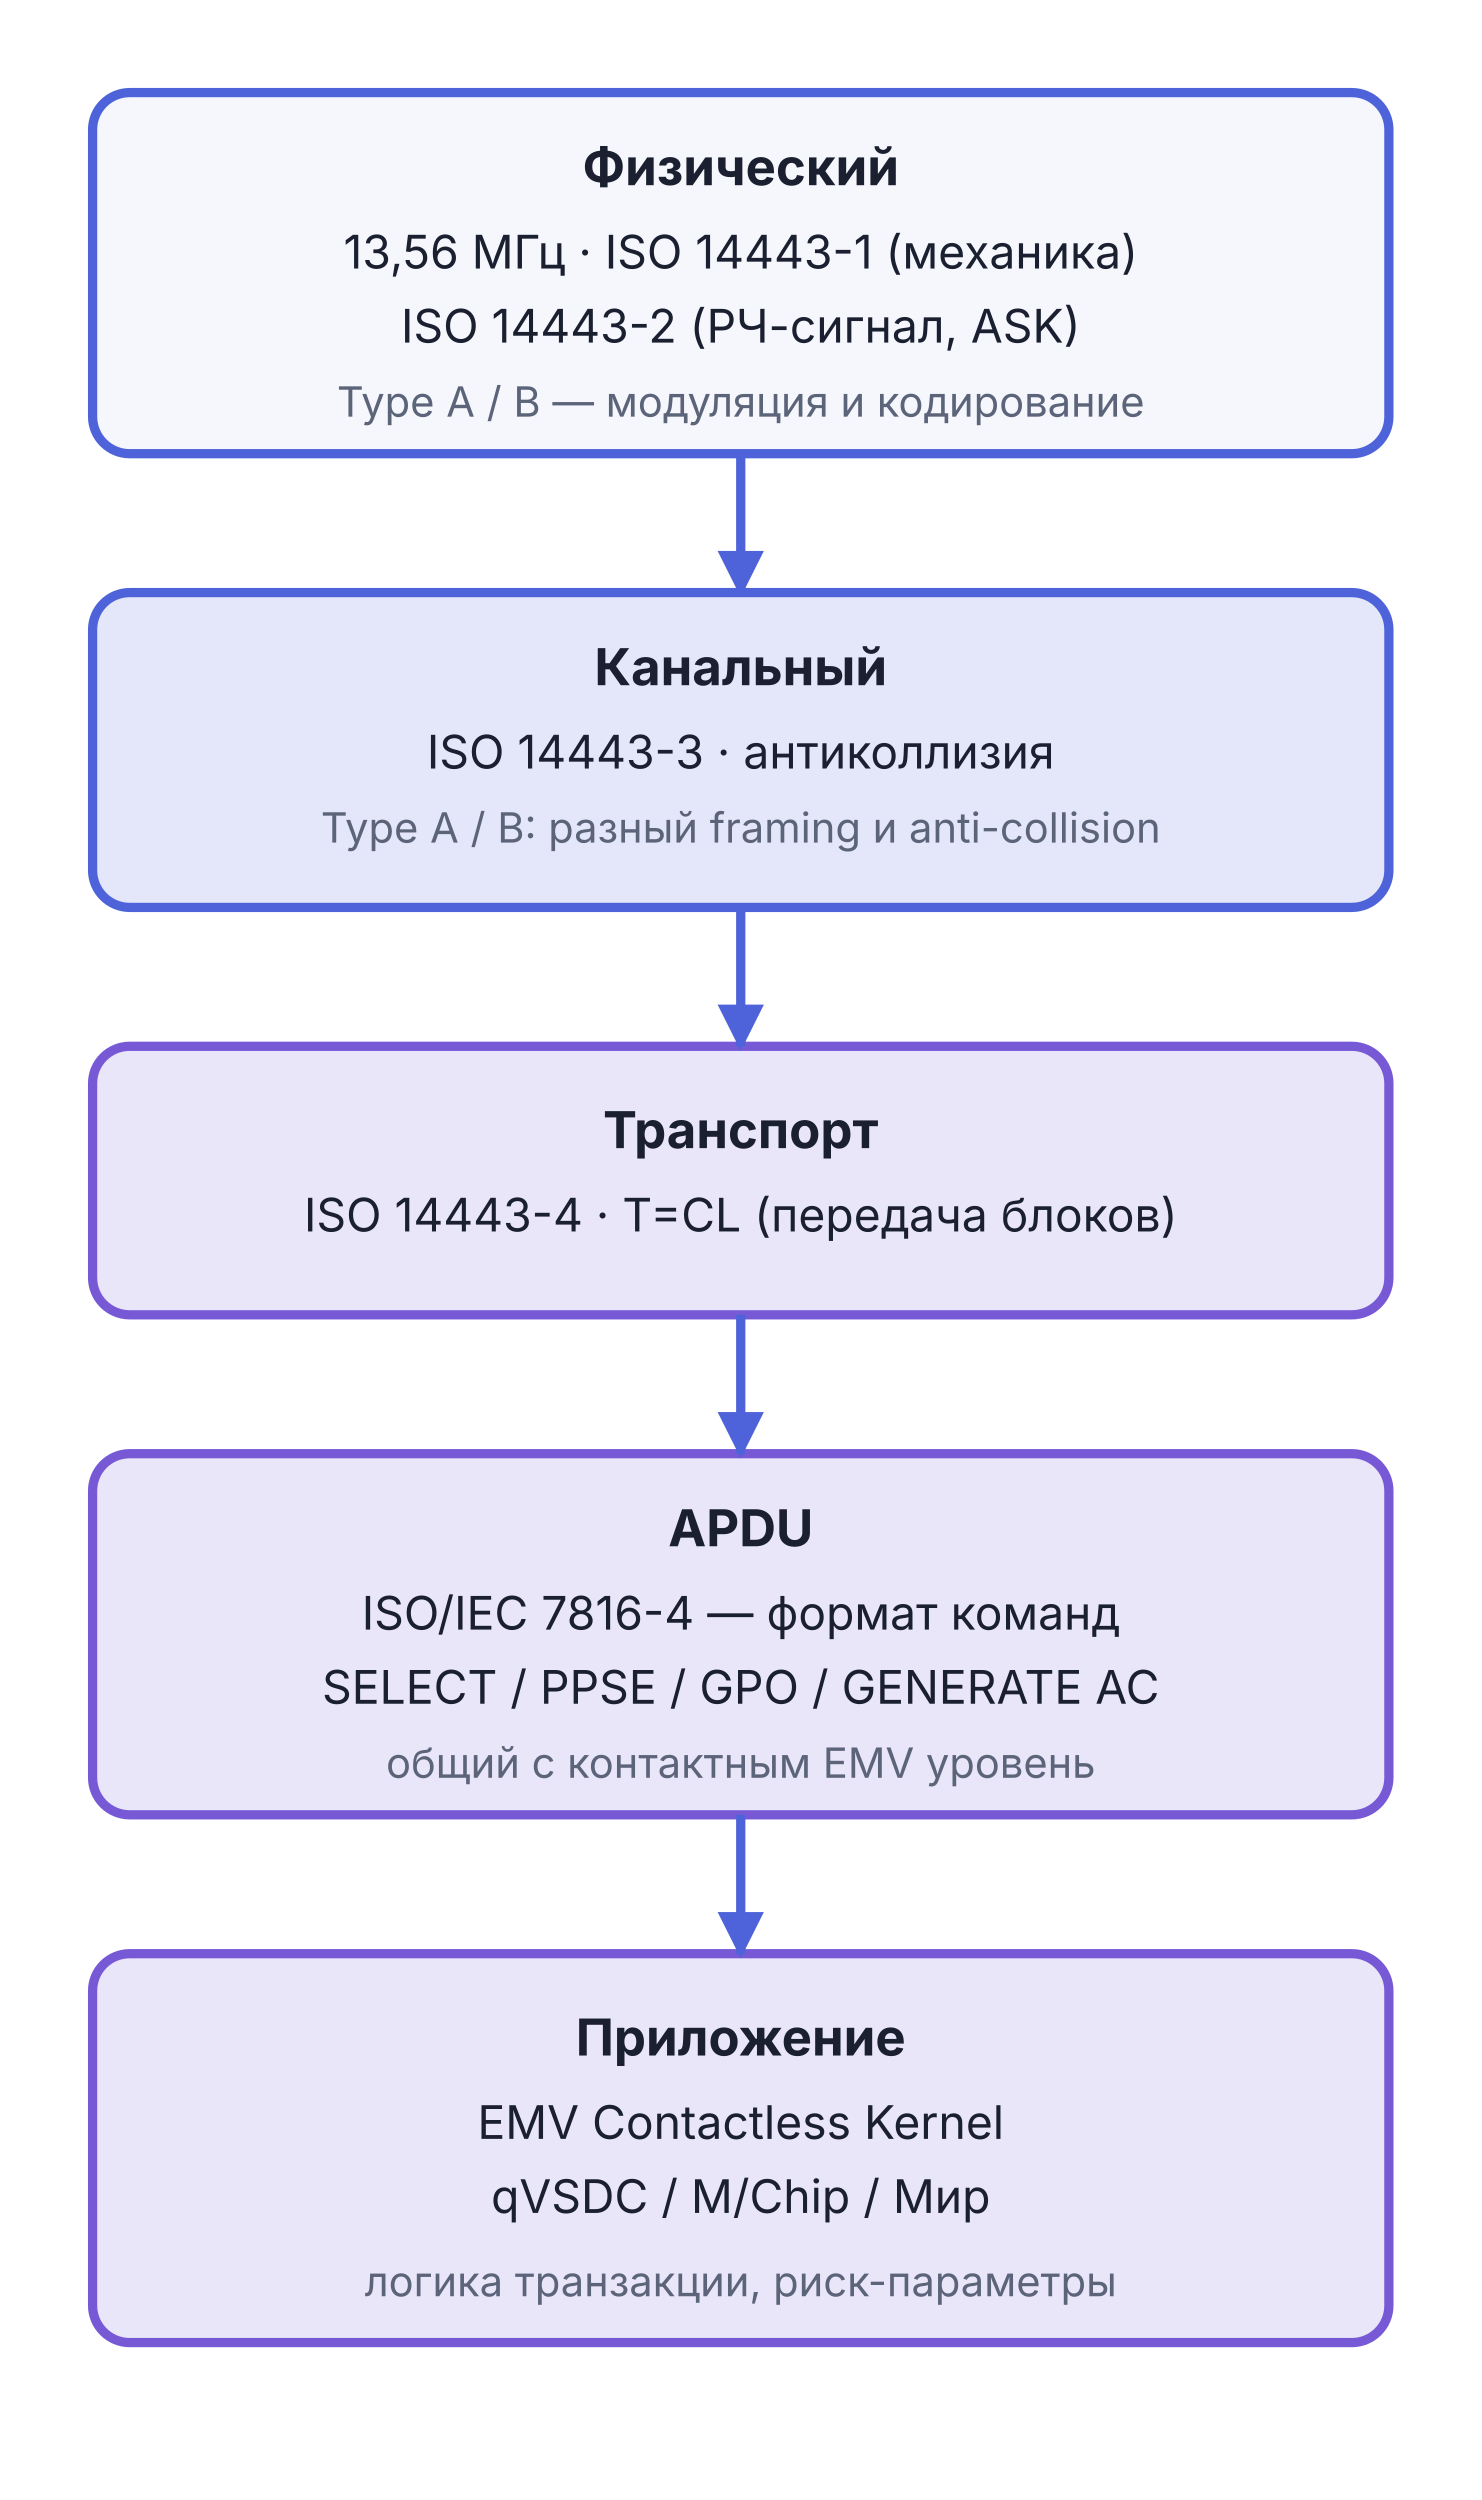
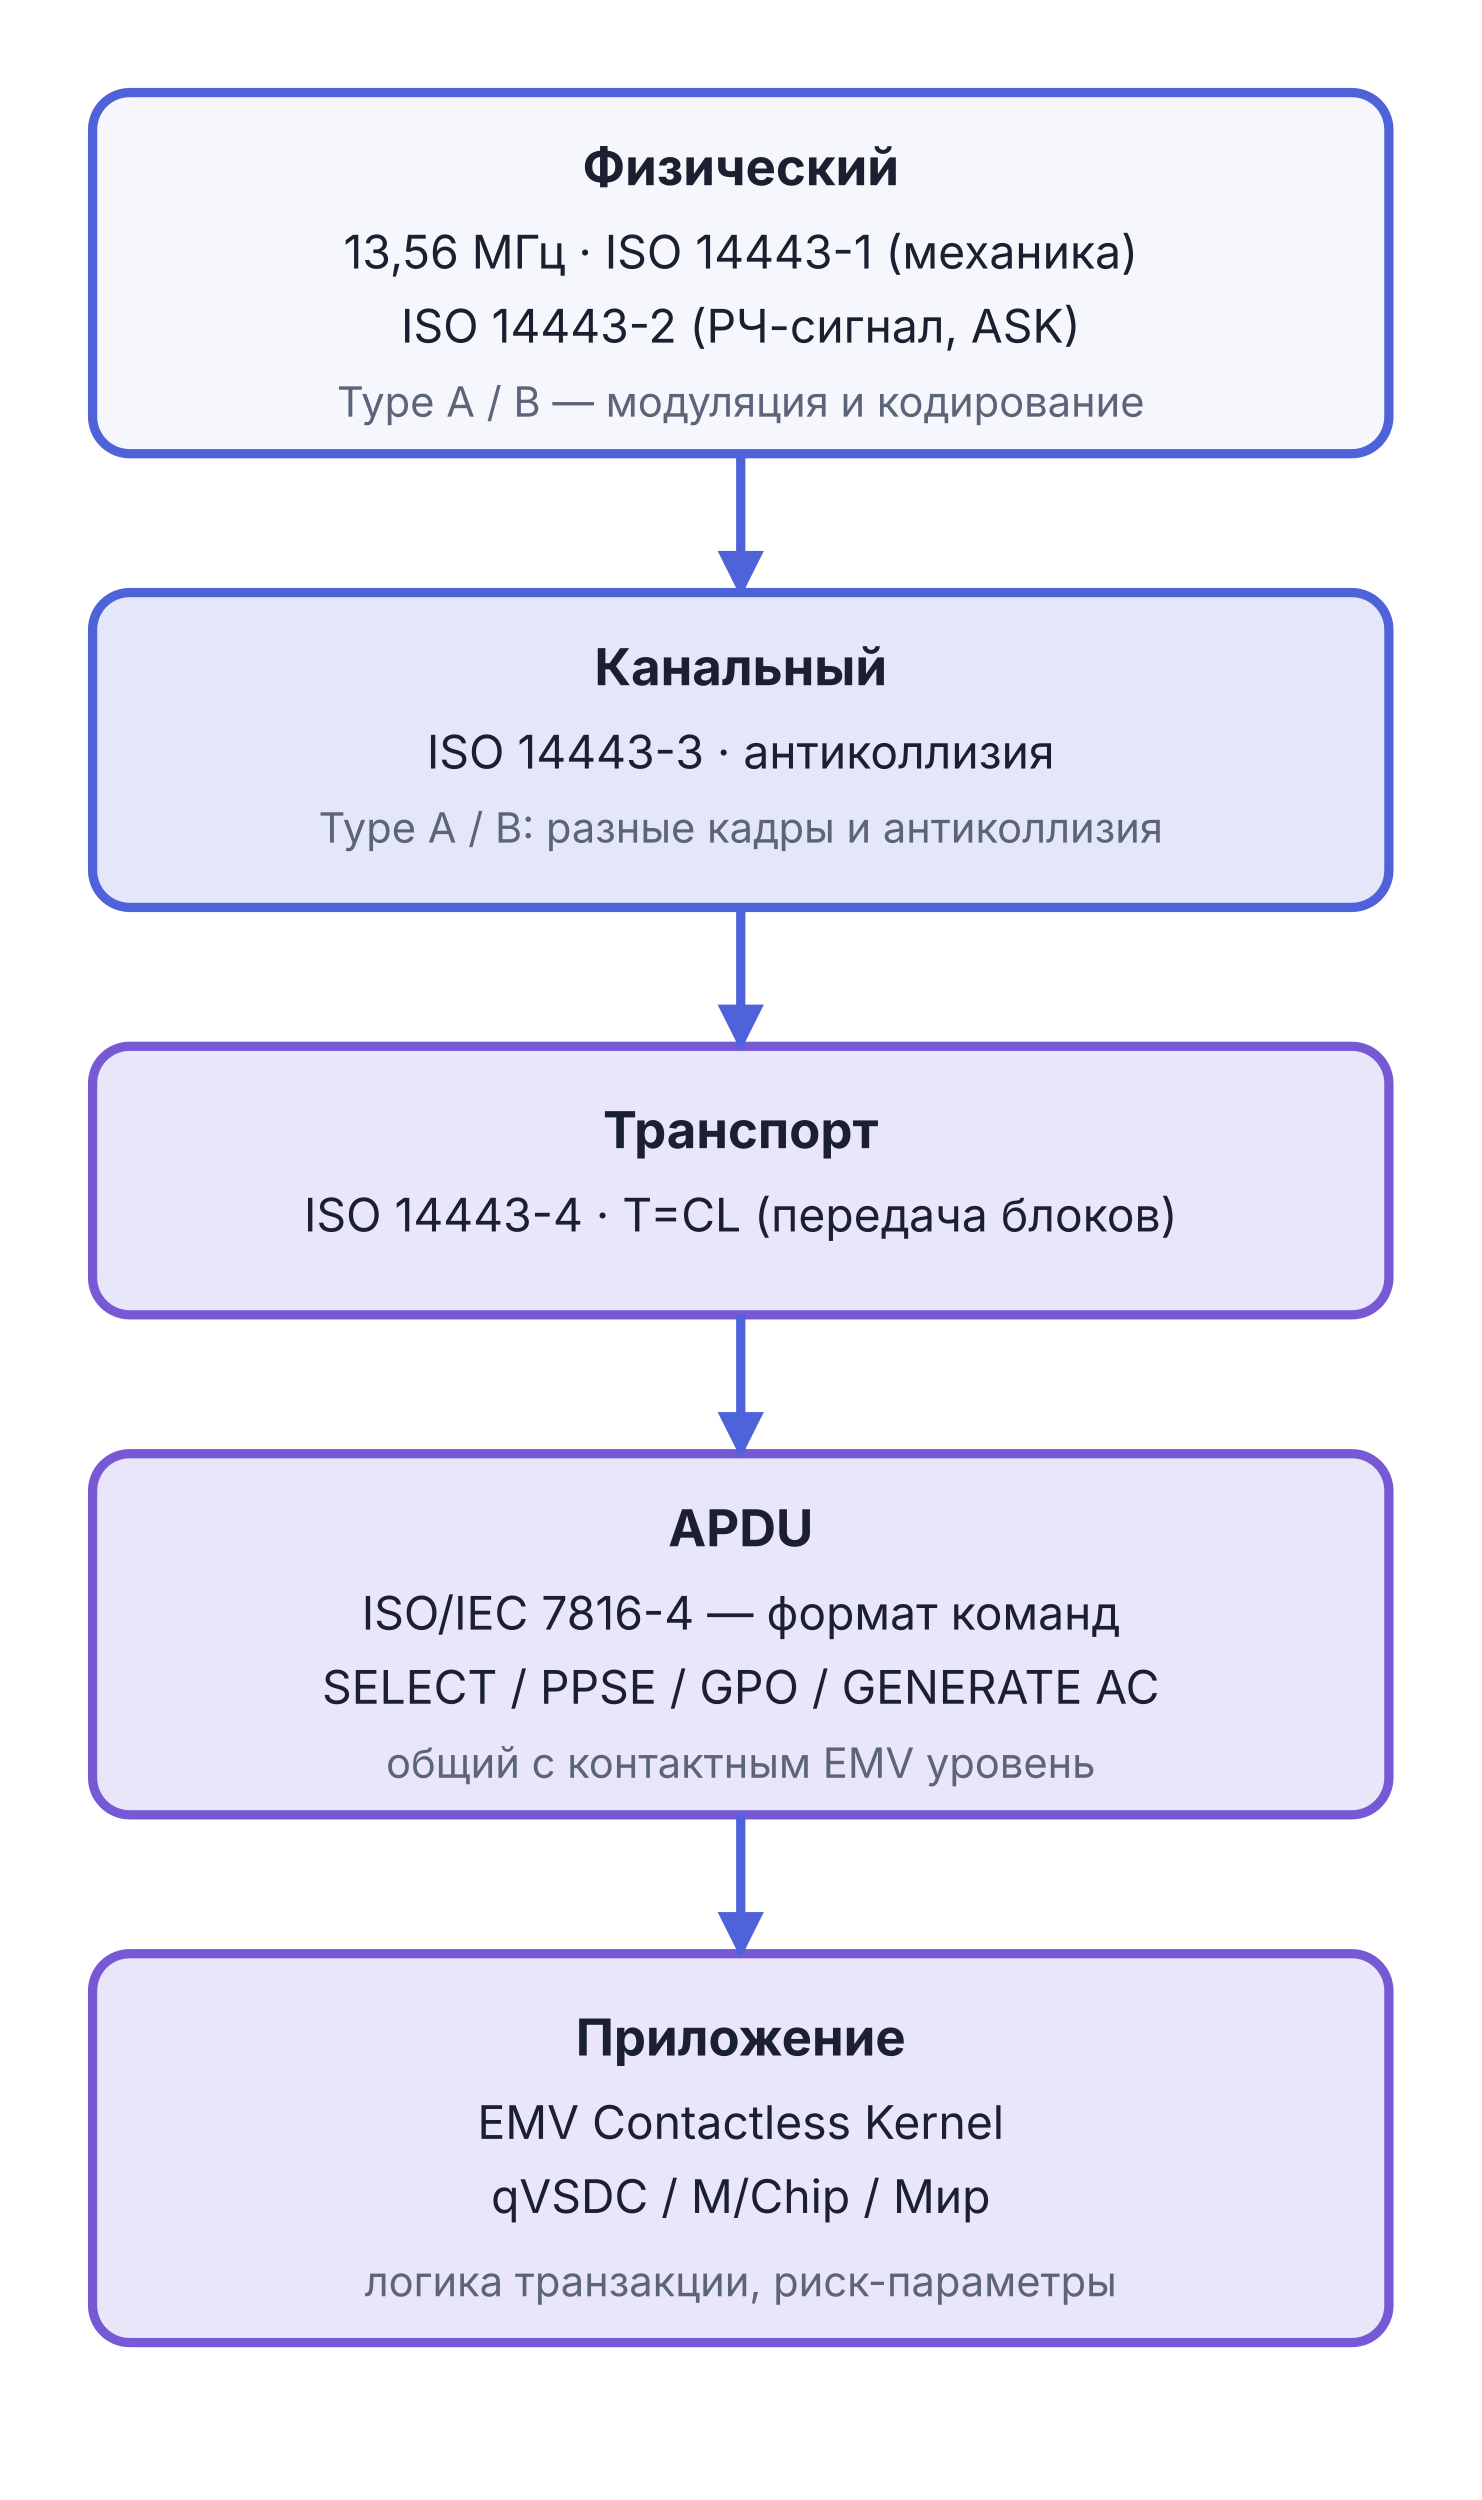
<svg xmlns="http://www.w3.org/2000/svg" viewBox="0 0 320 540" width="320" height="540">
  <defs>
    <marker id="arr-AccentA" viewBox="0 0 10 10" refX="9" refY="5" markerWidth="5" markerHeight="5" orient="auto">
      <path d="M0,0 L10,5 L0,10 Z" fill="#4E63D9" />
    </marker>
    <marker id="arr-AccentA-s" viewBox="0 0 10 10" refX="1" refY="5" markerWidth="5" markerHeight="5" orient="auto">
      <path d="M10,0 L0,5 L10,10 Z" fill="#4E63D9" />
    </marker>
  </defs>
  <rect x="20" y="20" width="280" height="78" rx="8" fill="#F5F7FD" stroke="#4E63D9" stroke-width="2" />
  <text x="160" y="40" text-anchor="middle" font-family="Inter, -apple-system, BlinkMacSystemFont, 'Helvetica Neue', Arial, sans-serif" font-size="11" font-weight="bold" fill="#1A2030">Физический</text>
  <text x="160" y="58" text-anchor="middle" font-family="Inter, -apple-system, BlinkMacSystemFont, 'Helvetica Neue', Arial, sans-serif" font-size="10" fill="#1A2030">13,56 МГц · ISO 14443-1 (механика)</text>
  <text x="160" y="74" text-anchor="middle" font-family="Inter, -apple-system, BlinkMacSystemFont, 'Helvetica Neue', Arial, sans-serif" font-size="10" fill="#1A2030">ISO 14443-2 (РЧ-сигнал, ASK)</text>
  <text x="160" y="90" text-anchor="middle" font-family="Inter, -apple-system, BlinkMacSystemFont, 'Helvetica Neue', Arial, sans-serif" font-size="9" fill="#5C647A">Type A / B — модуляция и кодирование</text>
  <rect x="20" y="128" width="280" height="68" rx="8" fill="#4E63D9" fill-opacity="0.15" stroke="#4E63D9" stroke-width="2" />
  <text x="160" y="148" text-anchor="middle" font-family="Inter, -apple-system, BlinkMacSystemFont, 'Helvetica Neue', Arial, sans-serif" font-size="11" font-weight="bold" fill="#1A2030">Канальный</text>
  <text x="160" y="166" text-anchor="middle" font-family="Inter, -apple-system, BlinkMacSystemFont, 'Helvetica Neue', Arial, sans-serif" font-size="10" fill="#1A2030">ISO 14443-3 · антиколлизия</text>
-   <text x="160" y="182" text-anchor="middle" font-family="Inter, -apple-system, BlinkMacSystemFont, 'Helvetica Neue', Arial, sans-serif" font-size="9" fill="#5C647A">Type A / B: разный framing и anti-collision</text>
+   <text x="160" y="182" text-anchor="middle" font-family="Inter, -apple-system, BlinkMacSystemFont, 'Helvetica Neue', Arial, sans-serif" font-size="9" fill="#5C647A">Type A / B: разные кадры и антиколлизия</text>
  <rect x="20" y="226" width="280" height="58" rx="8" fill="#7759D6" fill-opacity="0.15" stroke="#7759D6" stroke-width="2" />
  <text x="160" y="248" text-anchor="middle" font-family="Inter, -apple-system, BlinkMacSystemFont, 'Helvetica Neue', Arial, sans-serif" font-size="11" font-weight="bold" fill="#1A2030">Транспорт</text>
  <text x="160" y="266" text-anchor="middle" font-family="Inter, -apple-system, BlinkMacSystemFont, 'Helvetica Neue', Arial, sans-serif" font-size="10" fill="#1A2030">ISO 14443-4 · T=CL (передача блоков)</text>
  <rect x="20" y="314" width="280" height="78" rx="8" fill="#7759D6" fill-opacity="0.15" stroke="#7759D6" stroke-width="2" />
  <text x="160" y="334" text-anchor="middle" font-family="Inter, -apple-system, BlinkMacSystemFont, 'Helvetica Neue', Arial, sans-serif" font-size="11" font-weight="bold" fill="#1A2030">APDU</text>
  <text x="160" y="352" text-anchor="middle" font-family="Inter, -apple-system, BlinkMacSystemFont, 'Helvetica Neue', Arial, sans-serif" font-size="10" fill="#1A2030">ISO/IEC 7816-4 — формат команд</text>
  <text x="160" y="368" text-anchor="middle" font-family="Inter, -apple-system, BlinkMacSystemFont, 'Helvetica Neue', Arial, sans-serif" font-size="10" fill="#1A2030">SELECT / PPSE / GPO / GENERATE AC</text>
  <text x="160" y="384" text-anchor="middle" font-family="Inter, -apple-system, BlinkMacSystemFont, 'Helvetica Neue', Arial, sans-serif" font-size="9" fill="#5C647A">общий с контактным EMV уровень</text>
  <rect x="20" y="422" width="280" height="84" rx="8" fill="#7759D6" fill-opacity="0.15" stroke="#7759D6" stroke-width="2" />
  <text x="160" y="444" text-anchor="middle" font-family="Inter, -apple-system, BlinkMacSystemFont, 'Helvetica Neue', Arial, sans-serif" font-size="11" font-weight="bold" fill="#1A2030">Приложение</text>
  <text x="160" y="462" text-anchor="middle" font-family="Inter, -apple-system, BlinkMacSystemFont, 'Helvetica Neue', Arial, sans-serif" font-size="10" fill="#1A2030">EMV Contactless Kernel</text>
  <text x="160" y="478" text-anchor="middle" font-family="Inter, -apple-system, BlinkMacSystemFont, 'Helvetica Neue', Arial, sans-serif" font-size="10" fill="#1A2030">qVSDC / M/Chip / Мир</text>
  <text x="160" y="496" text-anchor="middle" font-family="Inter, -apple-system, BlinkMacSystemFont, 'Helvetica Neue', Arial, sans-serif" font-size="9" fill="#5C647A">логика транзакции, риск-параметры</text>
  <line x1="160" y1="98" x2="160" y2="128" stroke="#4E63D9" stroke-width="2" marker-end="url(#arr-AccentA)" />
  <line x1="160" y1="196" x2="160" y2="226" stroke="#4E63D9" stroke-width="2" marker-end="url(#arr-AccentA)" />
  <line x1="160" y1="284" x2="160" y2="314" stroke="#4E63D9" stroke-width="2" marker-end="url(#arr-AccentA)" />
  <line x1="160" y1="392" x2="160" y2="422" stroke="#4E63D9" stroke-width="2" marker-end="url(#arr-AccentA)" />
</svg>
